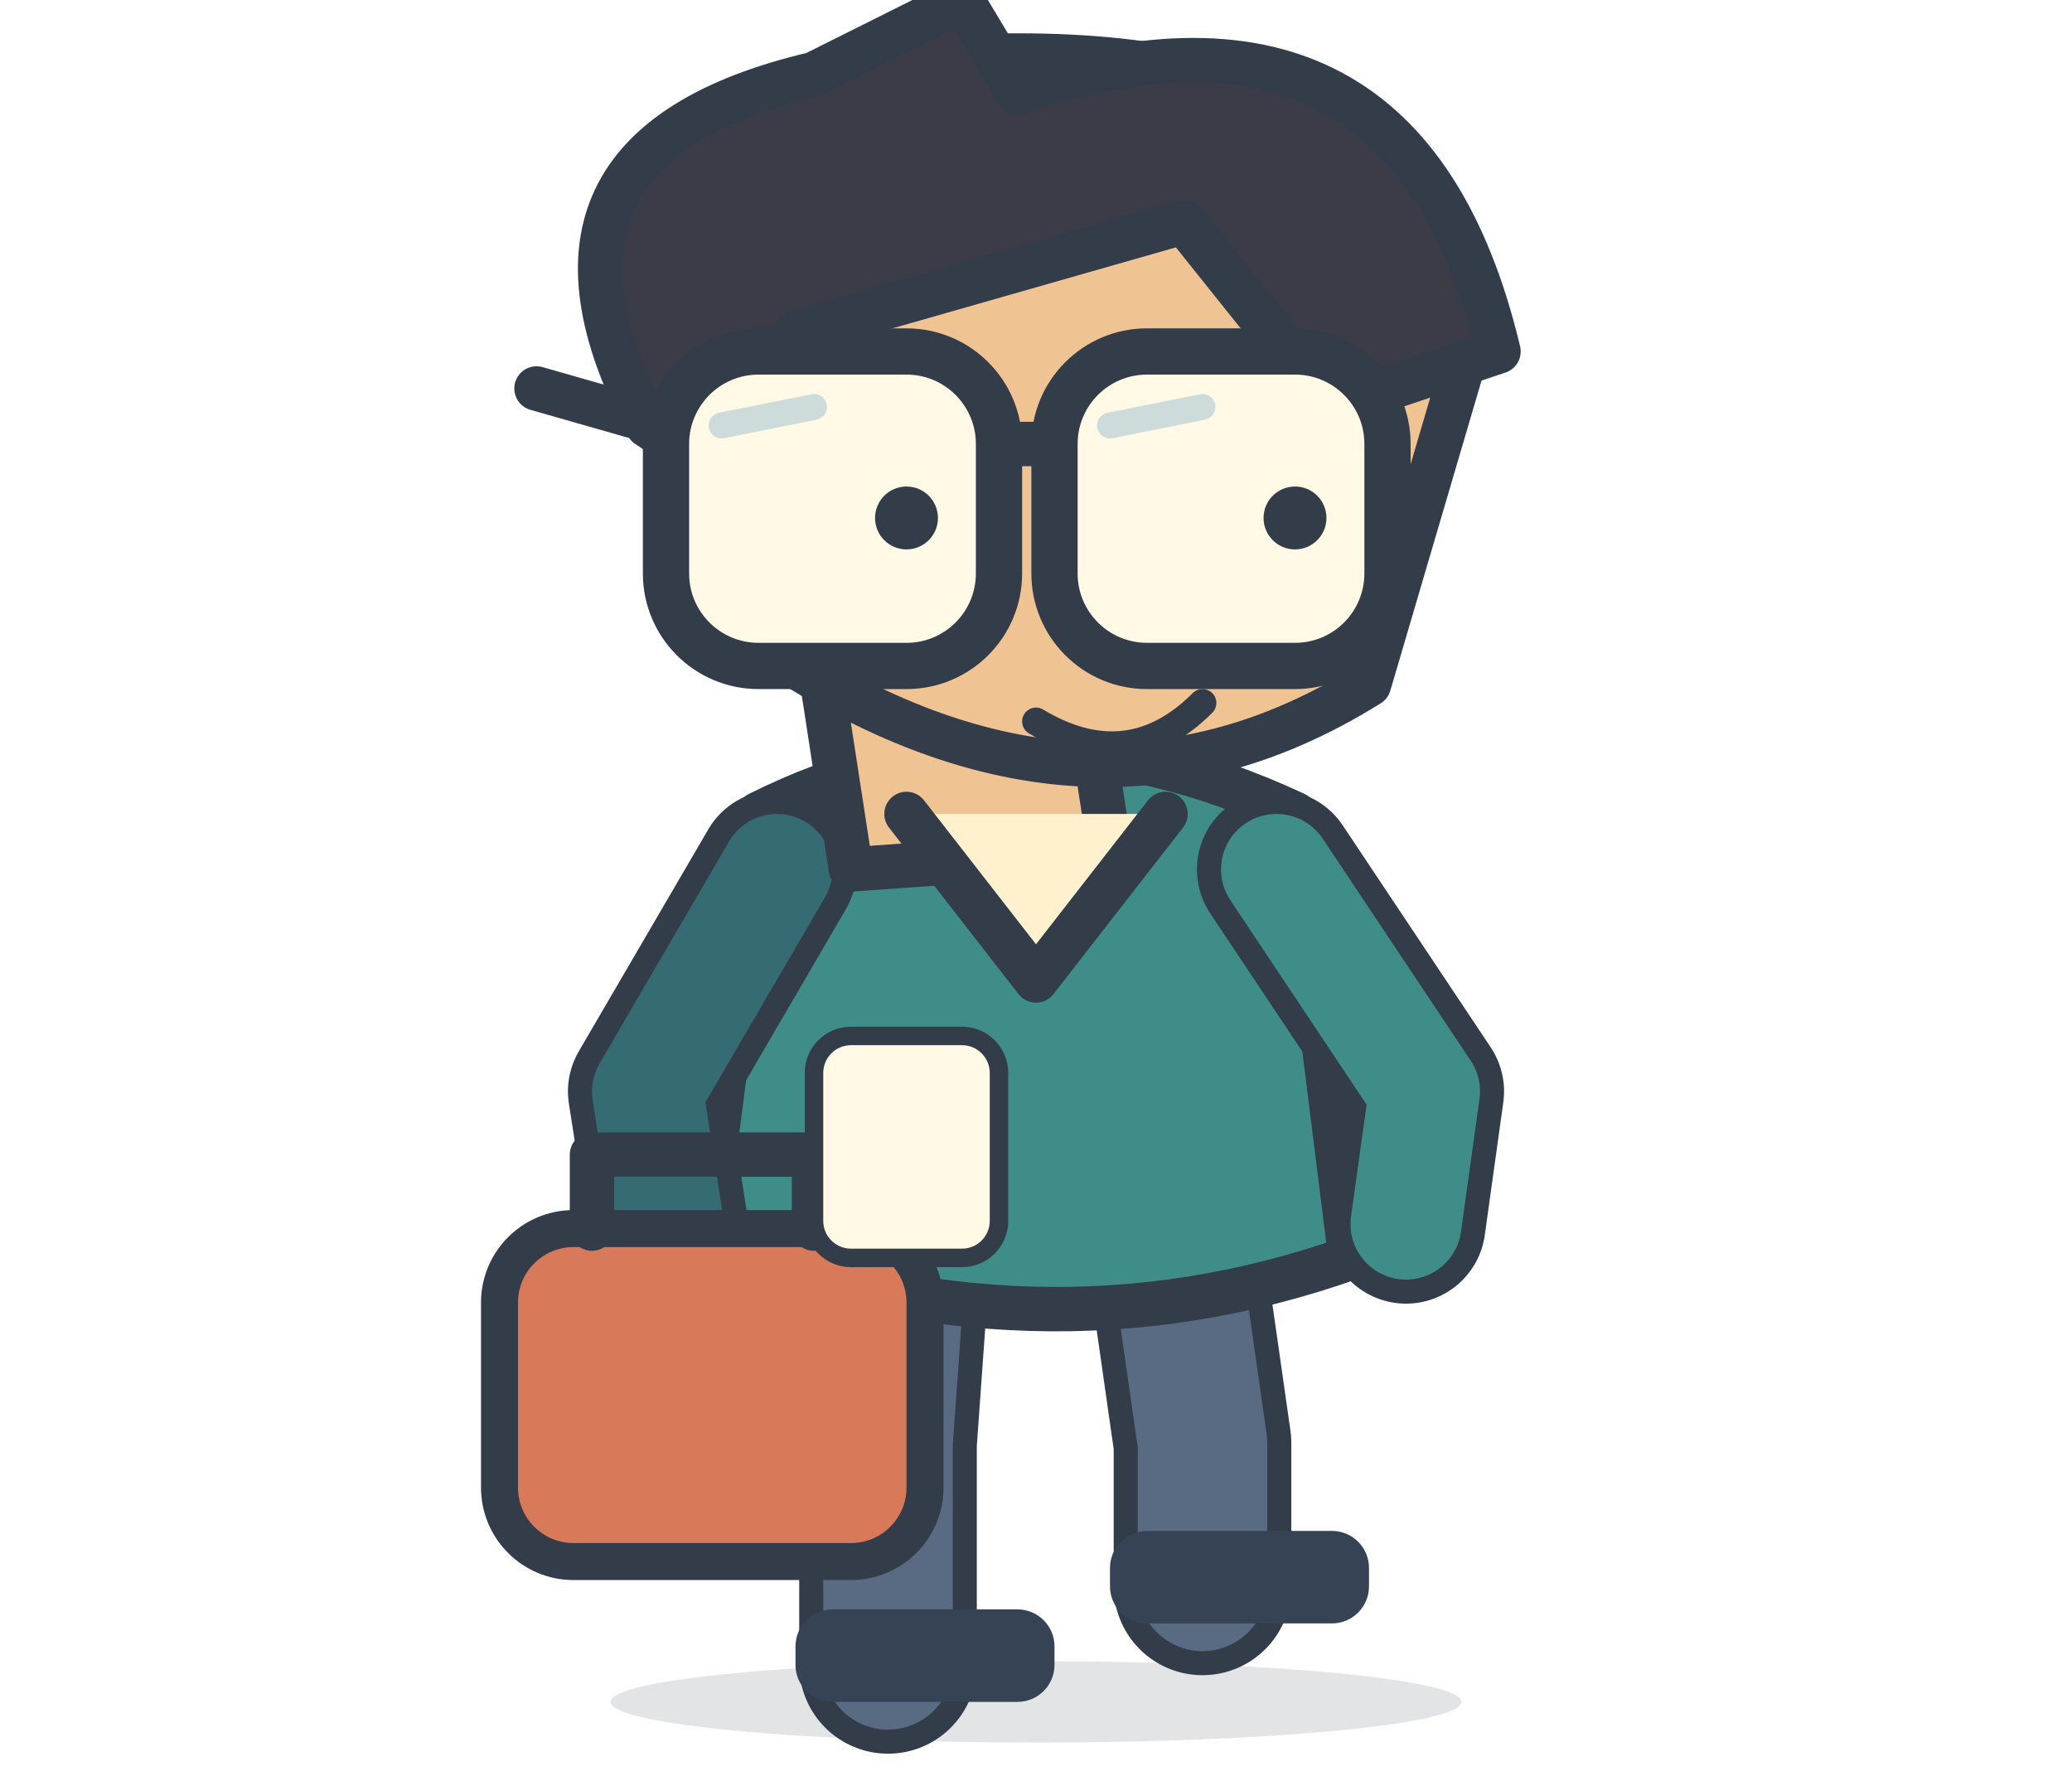
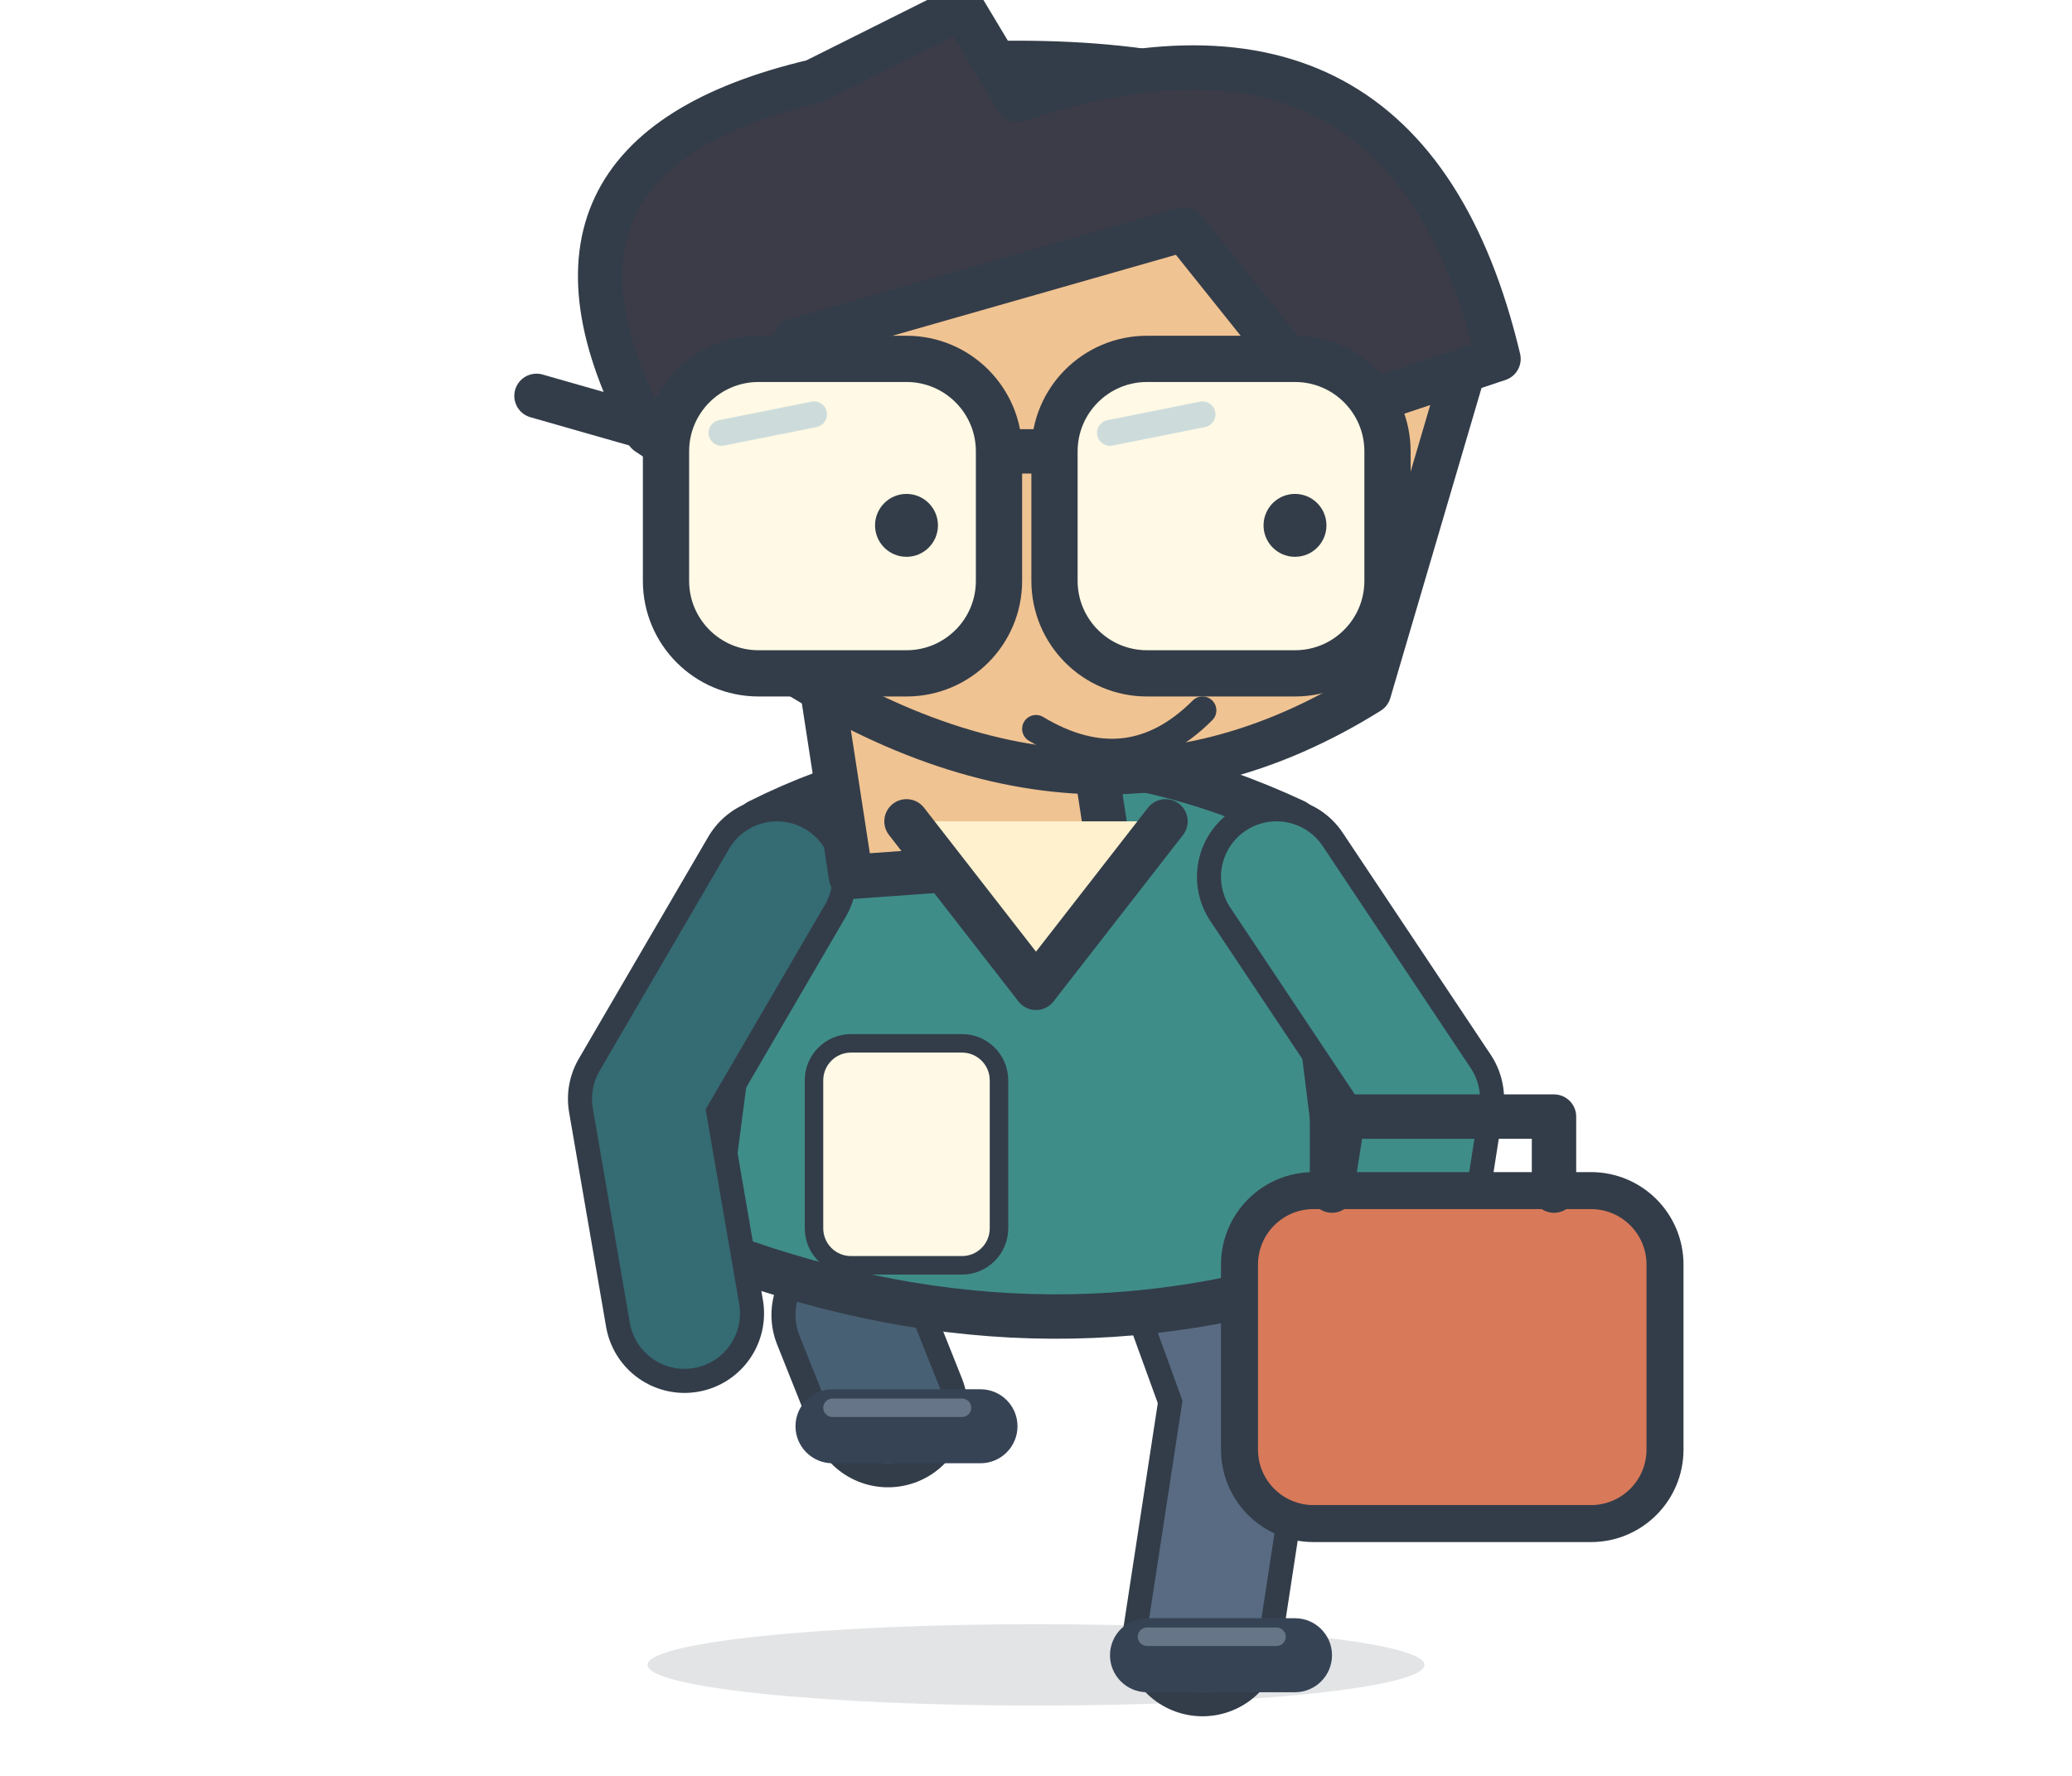
<svg xmlns="http://www.w3.org/2000/svg" width="112" height="96" viewBox="0 0 112 96">
-   <ellipse cx="56" cy="92" rx="23" ry="2.2" fill="#333d49" opacity=".14" />
-   <path d="M49 64L48 78L48 90" fill="none" stroke="#333d49" stroke-width="9.6" stroke-linejoin="round" stroke-linecap="round" />
-   <path d="M49 64L48 78L48 90" fill="none" stroke="#586b83" stroke-width="7" stroke-linejoin="round" stroke-linecap="round" />
-   <rect x="43" y="87" width="14" height="5" rx="2" fill="#364355" />
-   <path d="M63 64L65 78L65 85.757" fill="none" stroke="#333d49" stroke-width="9.6" stroke-linejoin="round" stroke-linecap="round" />
-   <path d="M63 64L65 78L65 85.757" fill="none" stroke="#586b83" stroke-width="7" stroke-linejoin="round" stroke-linecap="round" />
-   <rect x="60" y="82.757" width="14" height="5" rx="2" fill="#364355" />
-   <path d="M41 44q14-7 29 0l3 24q-17 6-35-1Z" fill="#3f8d89" stroke="#333d49" stroke-width="2.4" stroke-linejoin="round" stroke-linecap="round" />
-   <path d="M42 47L35 59L37 71.828" fill="none" stroke="#333d49" stroke-width="8.6" stroke-linejoin="round" stroke-linecap="round" />
-   <path d="M42 47L35 59L37 71.828" fill="none" stroke="#356b73" stroke-width="6" stroke-linejoin="round" stroke-linecap="round" />
-   <path d="M69 47L77 59L76 66.172" fill="none" stroke="#333d49" stroke-width="8.6" stroke-linejoin="round" stroke-linecap="round" />
-   <path d="M69 47L77 59L76 66.172" fill="none" stroke="#3f8d89" stroke-width="6" stroke-linejoin="round" stroke-linecap="round" />
-   <rect x="27" y="66.414" width="23" height="18" rx="4" fill="#d87959" stroke="#333d49" stroke-width="2" />
-   <path d="M32 66.414v-4h12v4" fill="none" stroke="#333d49" stroke-width="2.4" stroke-linejoin="round" stroke-linecap="round" />
-   <path d="M44 34 58 33l2 13-14 1Z" fill="#f0c392" stroke="#333d49" stroke-width="2.4" stroke-linejoin="round" stroke-linecap="round" />
-   <path d="M35 17Q34 3 55 3q23 0 24 17l-5 17Q58 47 40 34Z" fill="#f0c392" stroke="#333d49" stroke-width="2.4" stroke-linejoin="round" stroke-linecap="round" />
-   <path d="M35 23Q27 8 44 4L52 0l3 5Q76-2 81 19l-9 3-8-10-21 6-2 9Z" fill="#3b3c48" stroke="#333d49" stroke-width="2.4" stroke-linejoin="round" stroke-linecap="round" />
-   <rect x="36" y="19" width="18" height="17" rx="5" fill="#fff9e5" stroke="#333d49" stroke-width="2.5" />
-   <rect x="57" y="19" width="18" height="17" rx="5" fill="#fff9e5" stroke="#333d49" stroke-width="2.5" />
-   <path d="M54 24h3m-21-1-7-2" fill="none" stroke="#333d49" stroke-width="2.4" stroke-linejoin="round" stroke-linecap="round" />
-   <circle cx="49" cy="28" r="1.7" fill="#333d49" />
-   <circle cx="70" cy="28" r="1.7" fill="#333d49" />
-   <path d="M56 39q5 3 9-1" fill="none" stroke="#333d49" stroke-width="1.5" stroke-linejoin="round" stroke-linecap="round" />
-   <path d="M39 23l5-1m16 1 5-1" fill="none" stroke="#cddcdb" stroke-width="1.4" stroke-linejoin="round" stroke-linecap="round" />
-   <path d="m49 44 7 9 7-9" fill="#fff1ce" stroke="#333d49" stroke-width="2.4" stroke-linejoin="round" stroke-linecap="round" />
-   <rect x="44" y="56" width="10" height="12" rx="2" fill="#fff9e5" stroke="#333d49" stroke-width="1" />
+   <ellipse cx="56" cy="90" rx="21" ry="2.2" fill="#333d49" opacity=".14" />
+   <path d="M49 64.4L46 71.085L48 76.1" fill="none" stroke="#333d49" stroke-width="8.6" stroke-linejoin="round" stroke-linecap="round" />
+   <path d="M49 64.4L46 71.085L48 76.1" fill="none" stroke="#486074" stroke-width="6" stroke-linejoin="round" stroke-linecap="round" />
+   <rect x="43" y="75.1" width="12" height="4" rx="2" fill="#364355" />
+   <path d="M45 76.1h7" fill="none" stroke="#667587" stroke-width="1" stroke-linejoin="round" stroke-linecap="round" />
+   <path d="M63 64.4L67 75.417L65 88.478" fill="none" stroke="#333d49" stroke-width="8.6" stroke-linejoin="round" stroke-linecap="round" />
+   <path d="M63 64.4L67 75.417L65 88.478" fill="none" stroke="#586b83" stroke-width="6" stroke-linejoin="round" stroke-linecap="round" />
+   <rect x="60" y="87.478" width="12" height="4" rx="2" fill="#364355" />
+   <path d="M62 88.478h7" fill="none" stroke="#667587" stroke-width="1" stroke-linejoin="round" stroke-linecap="round" />
+   <g transform="translate(0 0.4)">
+     <path d="M41 44q14-7 29 0l3 24q-17 6-35-1Z" fill="#3f8d89" stroke="#333d49" stroke-width="2.4" stroke-linejoin="round" stroke-linecap="round" />
+     <path d="M42 47L35 59L37 70.598" fill="none" stroke="#333d49" stroke-width="8.6" stroke-linejoin="round" stroke-linecap="round" />
+     <path d="M42 47L35 59L37 70.598" fill="none" stroke="#356b73" stroke-width="6" stroke-linejoin="round" stroke-linecap="round" />
+     <path d="M69 47L77 59L76 65.402" fill="none" stroke="#333d49" stroke-width="8.6" stroke-linejoin="round" stroke-linecap="round" />
+     <path d="M69 47L77 59L76 65.402" fill="none" stroke="#3f8d89" stroke-width="6" stroke-linejoin="round" stroke-linecap="round" />
+     <rect x="67" y="63.961" width="23" height="18" rx="4" fill="#d87959" stroke="#333d49" stroke-width="2" />
+     <path d="M72 63.961v-4h12v4" fill="none" stroke="#333d49" stroke-width="2.4" stroke-linejoin="round" stroke-linecap="round" />
+     <path d="M44 34 58 33l2 13-14 1Z" fill="#f0c392" stroke="#333d49" stroke-width="2.4" stroke-linejoin="round" stroke-linecap="round" />
+     <path d="M35 17Q34 3 55 3q23 0 24 17l-5 17Q58 47 40 34Z" fill="#f0c392" stroke="#333d49" stroke-width="2.4" stroke-linejoin="round" stroke-linecap="round" />
+     <path d="M35 23Q27 8 44 4L52 0l3 5Q76-2 81 19l-9 3-8-10-21 6-2 9Z" fill="#3b3c48" stroke="#333d49" stroke-width="2.4" stroke-linejoin="round" stroke-linecap="round" />
+     <rect x="36" y="19" width="18" height="17" rx="5" fill="#fff9e5" stroke="#333d49" stroke-width="2.5" />
+     <rect x="57" y="19" width="18" height="17" rx="5" fill="#fff9e5" stroke="#333d49" stroke-width="2.5" />
+     <path d="M54 24h3m-21-1-7-2" fill="none" stroke="#333d49" stroke-width="2.4" stroke-linejoin="round" stroke-linecap="round" />
+     <circle cx="49" cy="28" r="1.7" fill="#333d49" />
+     <circle cx="70" cy="28" r="1.7" fill="#333d49" />
+     <path d="M56 39q5 3 9-1" fill="none" stroke="#333d49" stroke-width="1.5" stroke-linejoin="round" stroke-linecap="round" />
+     <path d="M39 23l5-1m16 1 5-1" fill="none" stroke="#cddcdb" stroke-width="1.4" stroke-linejoin="round" stroke-linecap="round" />
+     <path d="m49 44 7 9 7-9" fill="#fff1ce" stroke="#333d49" stroke-width="2.4" stroke-linejoin="round" stroke-linecap="round" />
+     <rect x="44" y="56" width="10" height="12" rx="2" fill="#fff9e5" stroke="#333d49" stroke-width="1" />
+   </g>
</svg>
